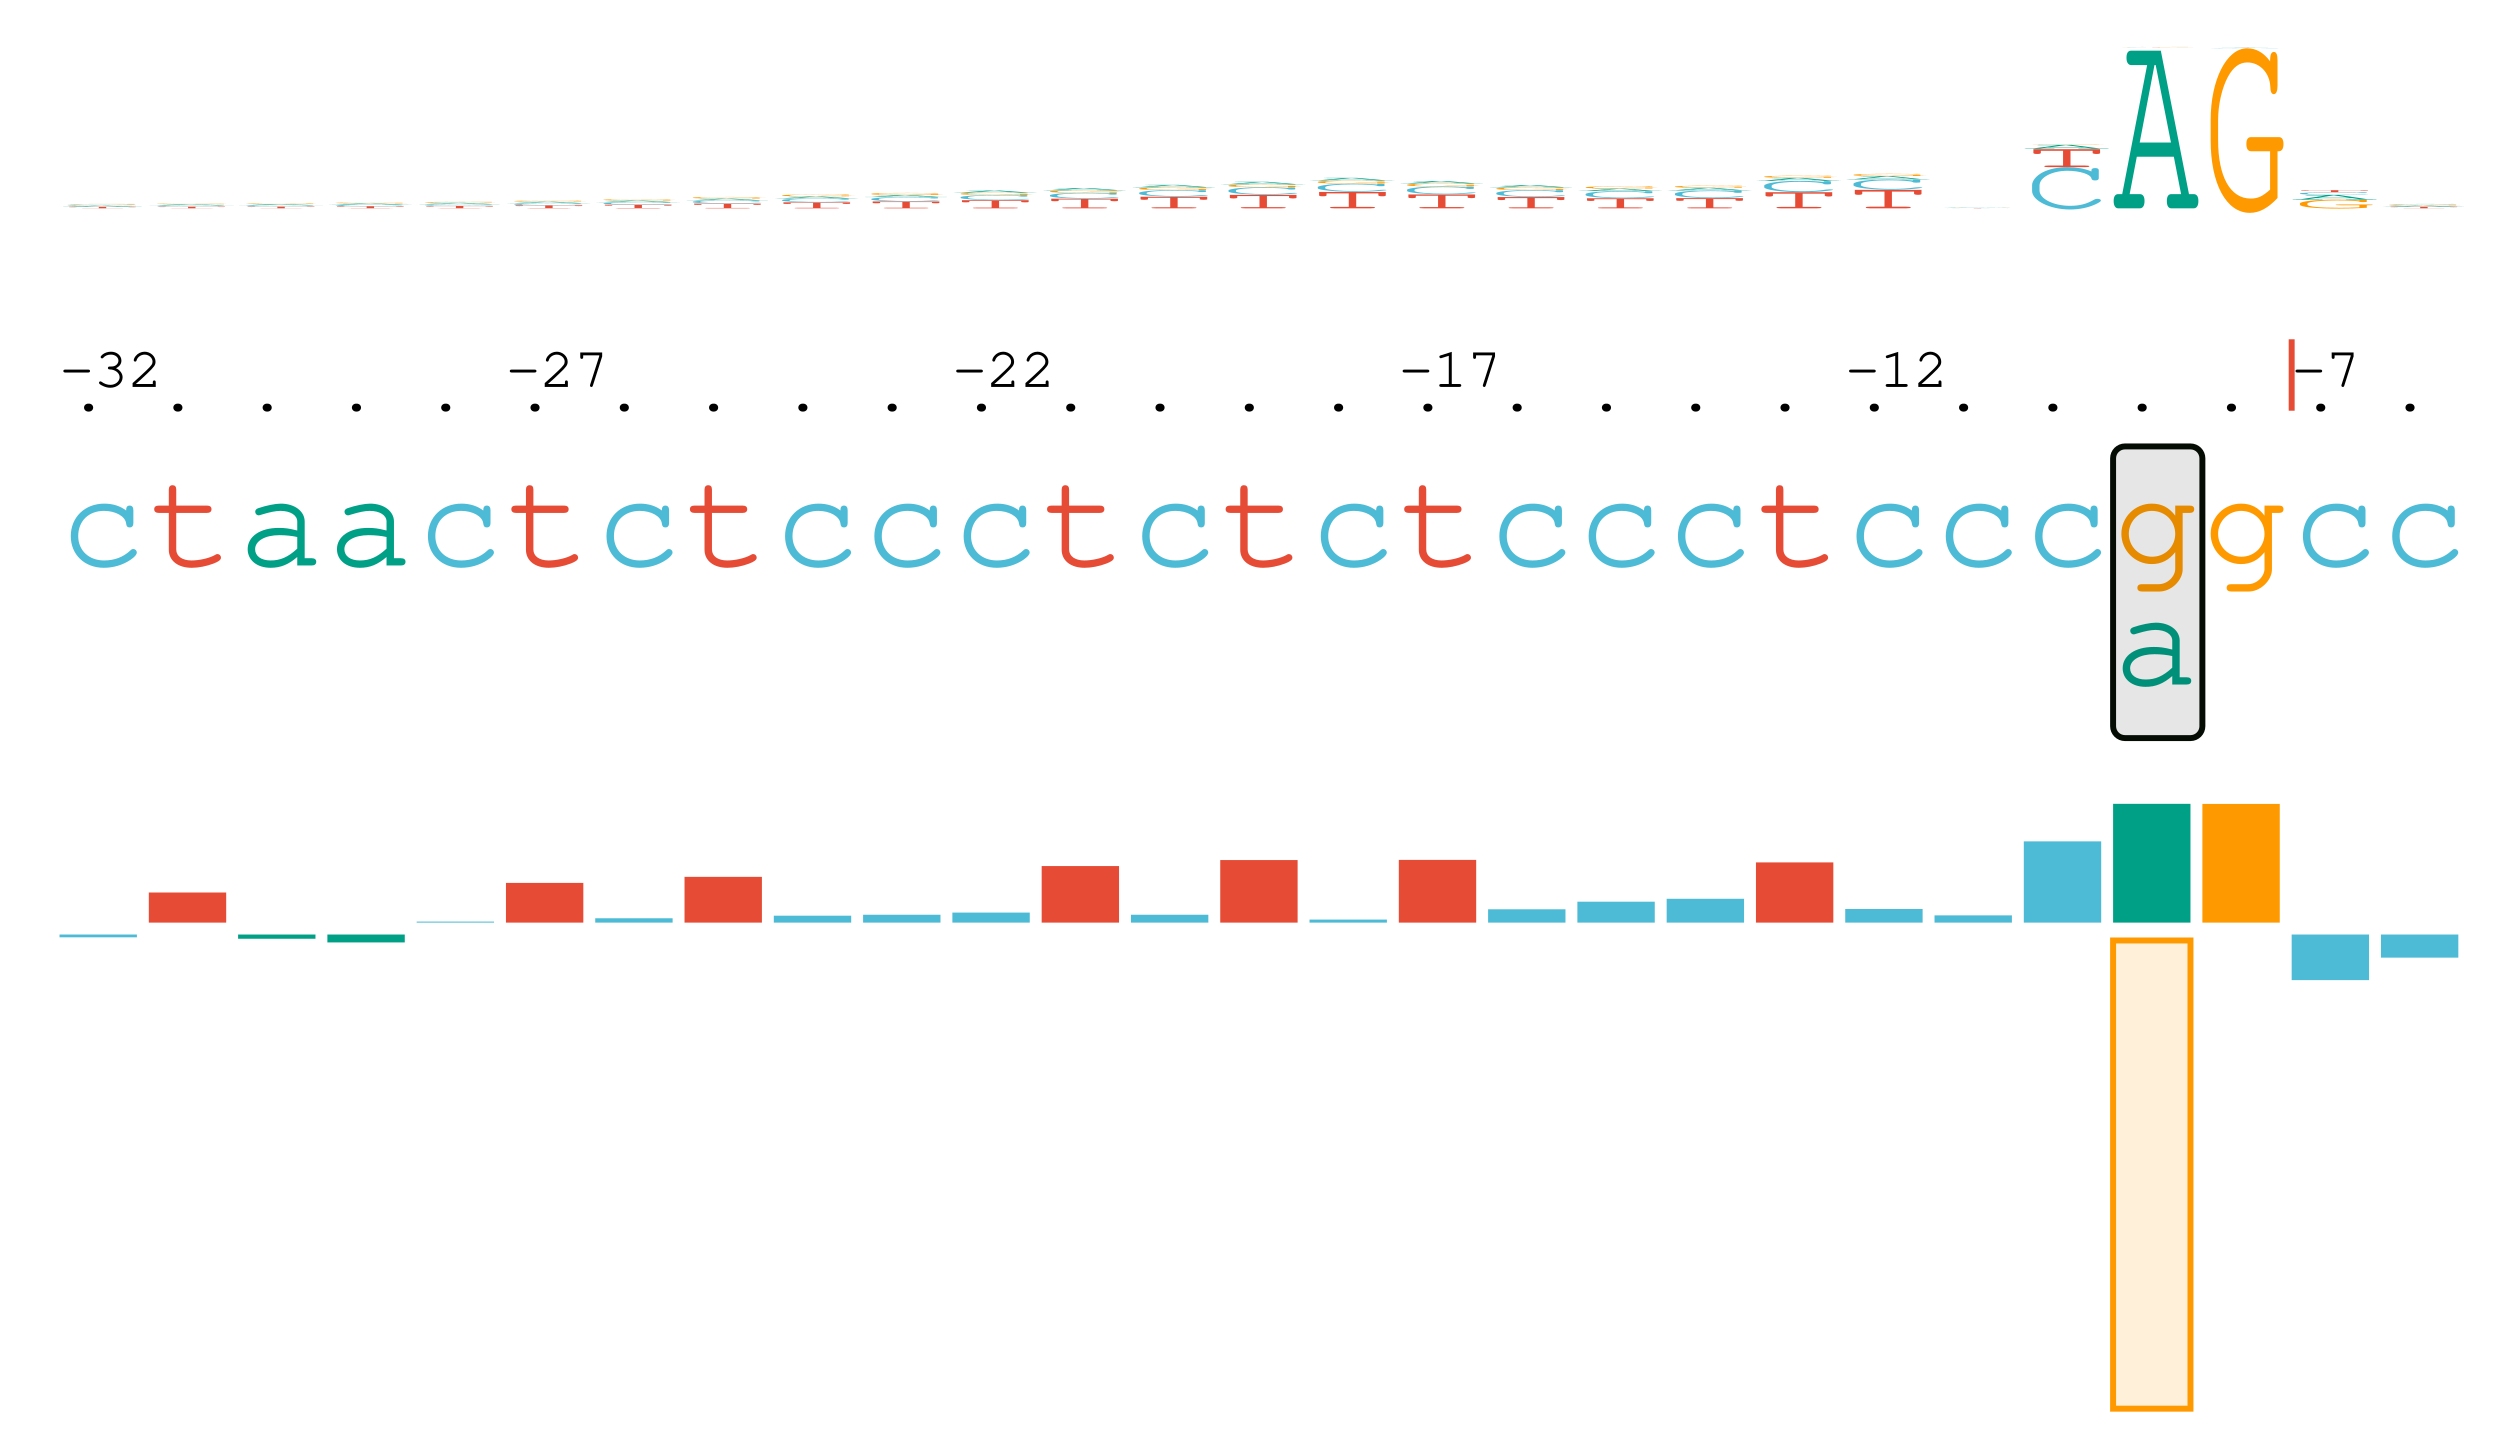
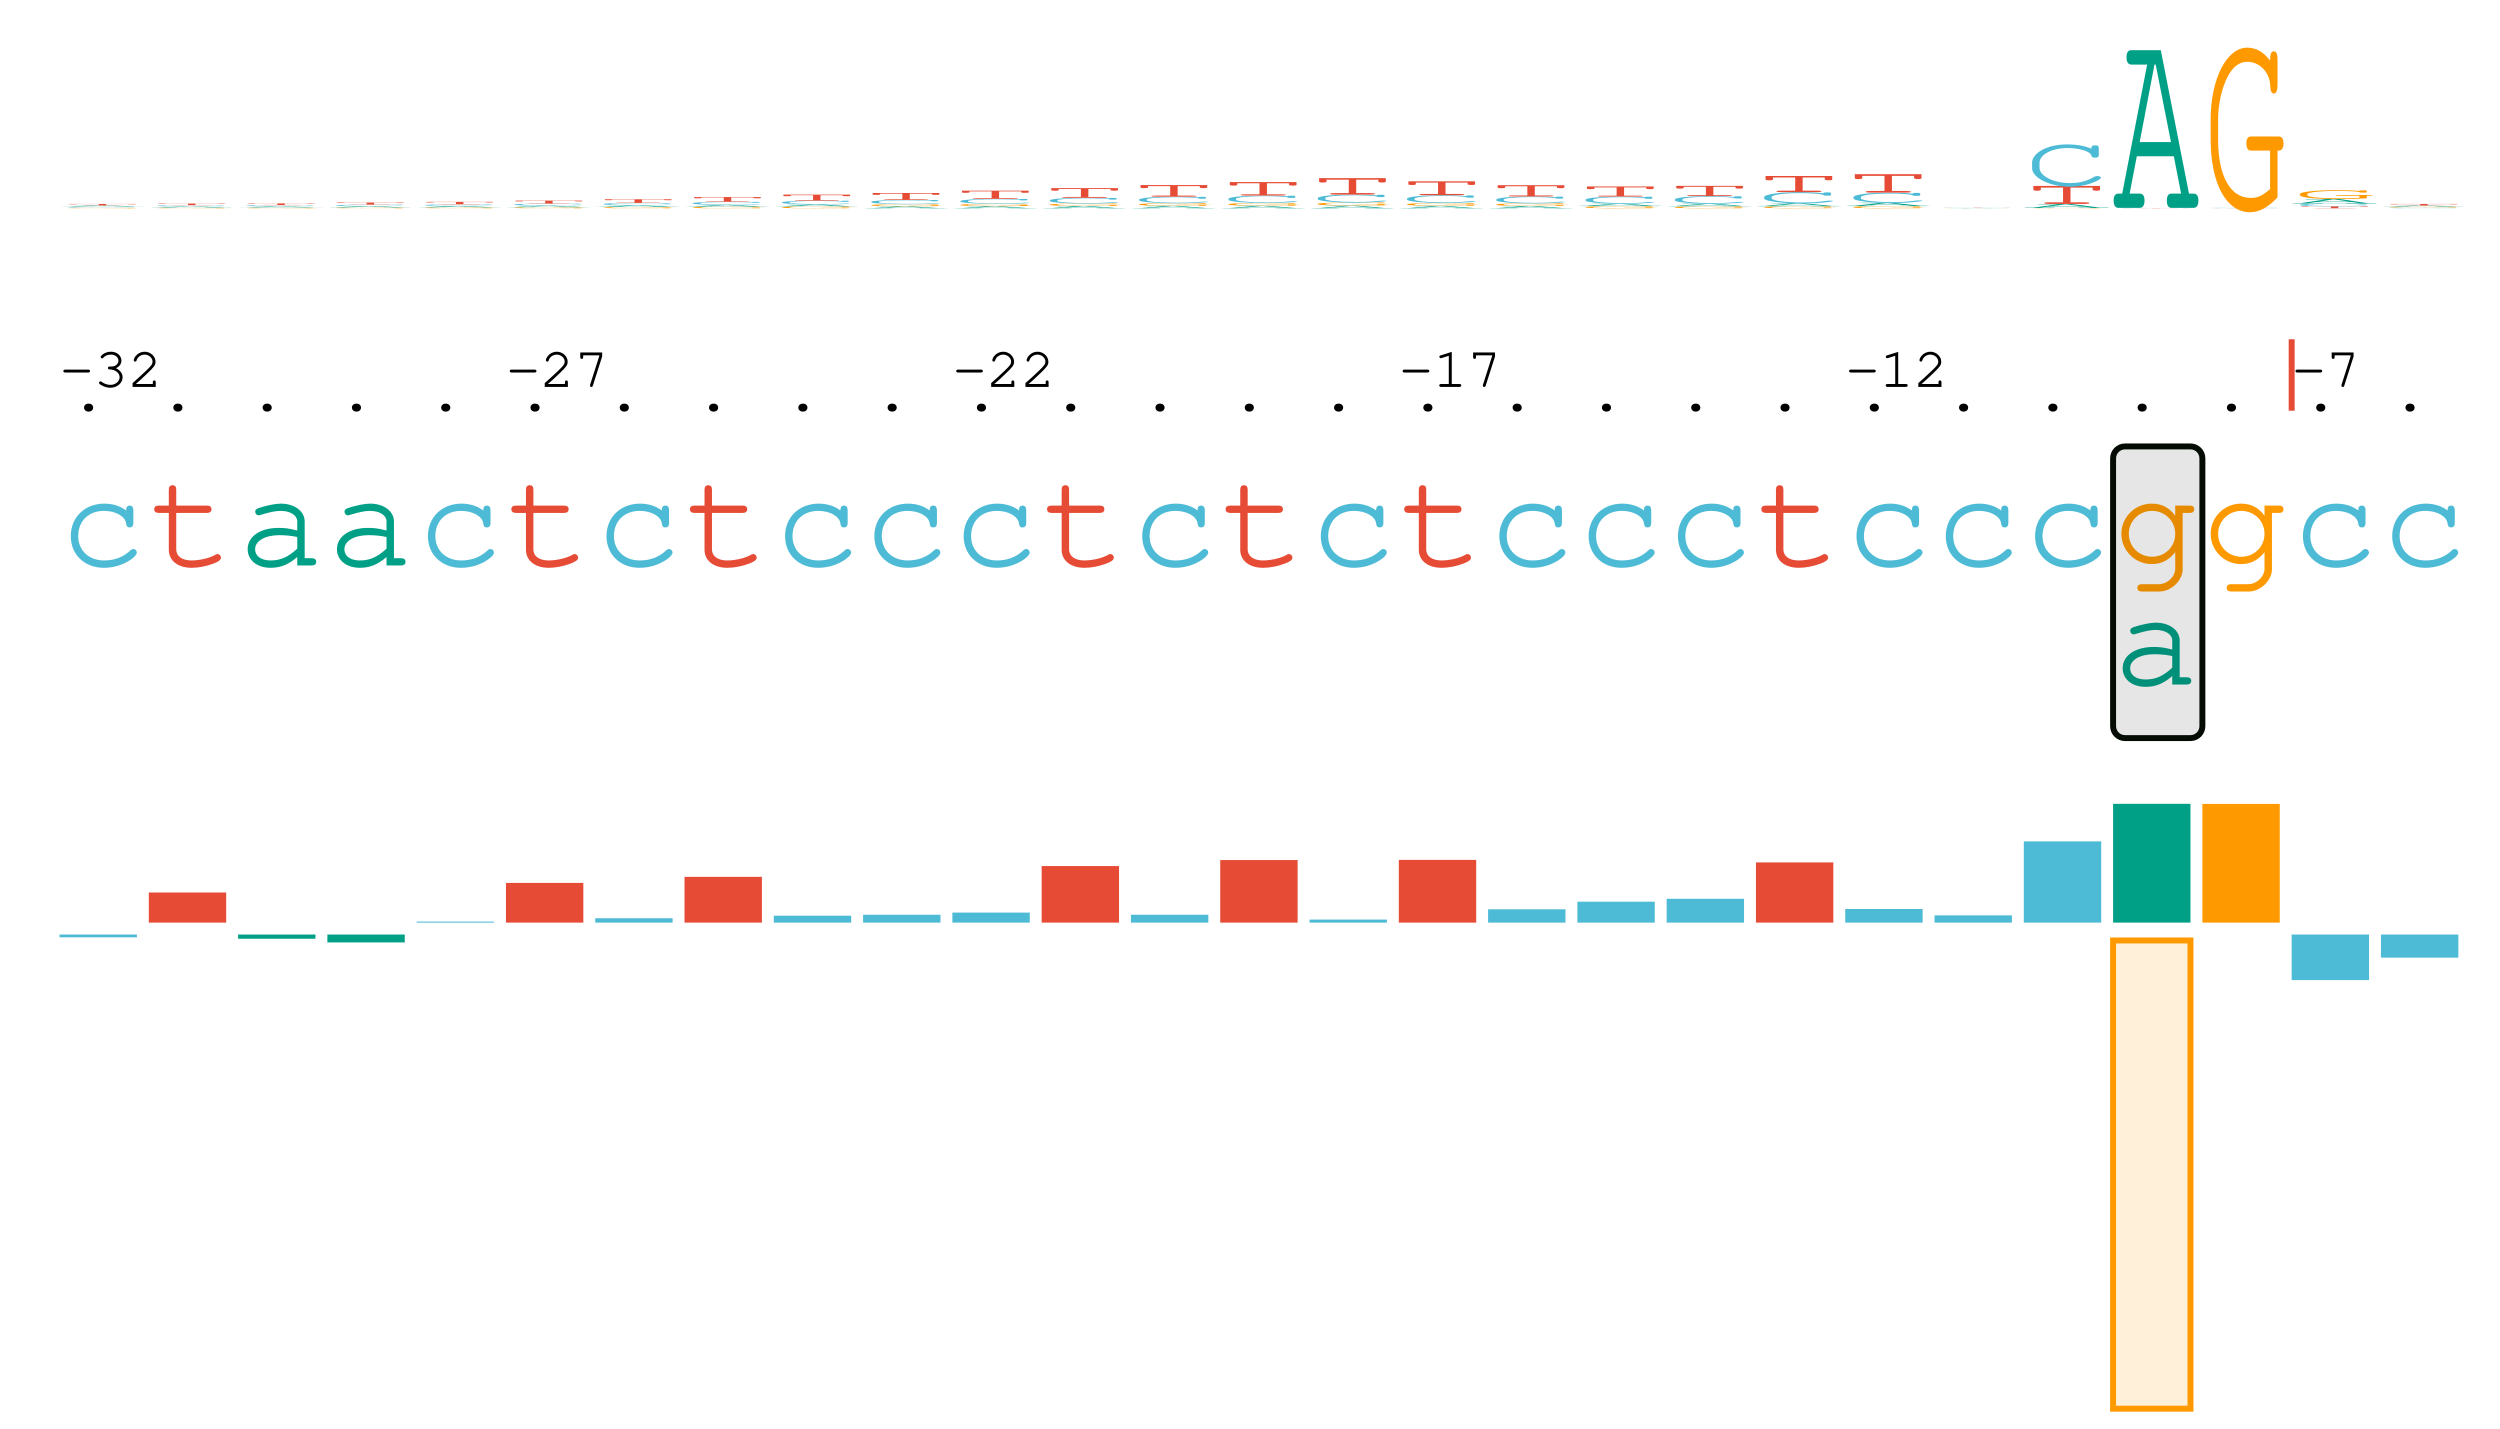
<svg xmlns="http://www.w3.org/2000/svg" width="420" height="240">
  <style>
-         text { font: 24px courier, monospace; }
-         text.t20 { font: 20px courier, monospace; }
-         text.t14 { font: 14px courier, monospace; }
-         text.t12 { font: 12px courier, monospace; }
-     </style>
+   text { font: 24px courier, monospace; }
+   text.t20 { font: 20px courier, monospace; }
+   text.t14 { font: 14px courier, monospace; }
+   text.t12 { font: 12px courier, monospace; }
+   </style>
  <g>
-     <g transform="translate(10,35) scale(1,0.018851)">
-       <text x="0" y="0" fill="#e64b35">T</text>
-     </g>
-     <g transform="translate(10,34.73999) scale(1,0.013357)">
-       <text x="0" y="0" fill="#00A087">A</text>
-     </g>
-     <g transform="translate(10,34.55575) scale(1,0.013034)">
-       <text x="0" y="0" fill="#4dbbd5">C</text>
-     </g>
-     <g transform="translate(10,34.37597) scale(1,0.008564)">
-       <text x="0" y="0" fill="#ff9900">G</text>
-     </g>
-     <g transform="translate(25,35) scale(1,0.020958)">
-       <text x="0" y="0" fill="#e64b35">T</text>
-     </g>
-     <g transform="translate(25,34.71092) scale(1,0.014582)">
-       <text x="0" y="0" fill="#4dbbd5">C</text>
-     </g>
-     <g transform="translate(25,34.50979) scale(1,0.014287)">
-       <text x="0" y="0" fill="#00A087">A</text>
-     </g>
-     <g transform="translate(25,34.31273) scale(1,0.009151)">
-       <text x="0" y="0" fill="#ff9900">G</text>
-     </g>
-     <g transform="translate(40,35) scale(1,0.021809)">
-       <text x="0" y="0" fill="#e64b35">T</text>
-     </g>
-     <g transform="translate(40,34.69918) scale(1,0.01523)">
-       <text x="0" y="0" fill="#4dbbd5">C</text>
-     </g>
-     <g transform="translate(40,34.48912) scale(1,0.014499)">
-       <text x="0" y="0" fill="#00A087">A</text>
-     </g>
-     <g transform="translate(40,34.28913) scale(1,0.009382)">
-       <text x="0" y="0" fill="#ff9900">G</text>
-     </g>
-     <g transform="translate(55,35) scale(1,0.026396)">
-       <text x="0" y="0" fill="#e64b35">T</text>
-     </g>
-     <g transform="translate(55,34.63592) scale(1,0.017787)">
-       <text x="0" y="0" fill="#4dbbd5">C</text>
-     </g>
-     <g transform="translate(55,34.39059) scale(1,0.016222)">
-       <text x="0" y="0" fill="#00A087">A</text>
-     </g>
-     <g transform="translate(55,34.16684) scale(1,0.010743)">
-       <text x="0" y="0" fill="#ff9900">G</text>
-     </g>
-     <g transform="translate(70,35) scale(1,0.030226)">
-       <text x="0" y="0" fill="#e64b35">T</text>
-     </g>
-     <g transform="translate(70,34.58309) scale(1,0.020071)">
-       <text x="0" y="0" fill="#4dbbd5">C</text>
-     </g>
-     <g transform="translate(70,34.30624) scale(1,0.017057)">
-       <text x="0" y="0" fill="#00A087">A</text>
-     </g>
-     <g transform="translate(70,34.07098) scale(1,0.011979)">
-       <text x="0" y="0" fill="#ff9900">G</text>
-     </g>
-     <g transform="translate(85,35) scale(1,0.037703)">
-       <text x="0" y="0" fill="#e64b35">T</text>
-     </g>
-     <g transform="translate(85,34.47996) scale(1,0.024217)">
-       <text x="0" y="0" fill="#4dbbd5">C</text>
-     </g>
-     <g transform="translate(85,34.14593) scale(1,0.019089)">
-       <text x="0" y="0" fill="#00A087">A</text>
-     </g>
-     <g transform="translate(85,33.88263) scale(1,0.014056)">
-       <text x="0" y="0" fill="#ff9900">G</text>
-     </g>
-     <g transform="translate(100,35) scale(1,0.045572)">
-       <text x="0" y="0" fill="#e64b35">T</text>
-     </g>
-     <g transform="translate(100,34.37142) scale(1,0.029304)">
-       <text x="0" y="0" fill="#4dbbd5">C</text>
-     </g>
-     <g transform="translate(100,33.96722) scale(1,0.020168)">
-       <text x="0" y="0" fill="#00A087">A</text>
-     </g>
-     <g transform="translate(100,33.68905) scale(1,0.016491)">
-       <text x="0" y="0" fill="#ff9900">G</text>
-     </g>
-     <g transform="translate(115,35) scale(1,0.059136)">
-       <text x="0" y="0" fill="#e64b35">T</text>
-     </g>
-     <g transform="translate(115,34.18433) scale(1,0.037203)">
-       <text x="0" y="0" fill="#4dbbd5">C</text>
-     </g>
-     <g transform="translate(115,33.67119) scale(1,0.022766)">
-       <text x="0" y="0" fill="#00A087">A</text>
-     </g>
-     <g transform="translate(115,33.35718) scale(1,0.019712)">
-       <text x="0" y="0" fill="#ff9900">G</text>
-     </g>
-     <g transform="translate(130,35) scale(1,0.074826)">
-       <text x="0" y="0" fill="#e64b35">T</text>
-     </g>
-     <g transform="translate(130,33.96792) scale(1,0.045671)">
-       <text x="0" y="0" fill="#4dbbd5">C</text>
-     </g>
-     <g transform="translate(130,33.33798) scale(1,0.024773)">
-       <text x="0" y="0" fill="#00A087">A</text>
-     </g>
-     <g transform="translate(130,32.99627) scale(1,0.023257)">
-       <text x="0" y="0" fill="#ff9900">G</text>
-     </g>
-     <g transform="translate(145,35) scale(1,0.085406)">
-       <text x="0" y="0" fill="#e64b35">T</text>
-     </g>
-     <g transform="translate(145,33.82198) scale(1,0.051545)">
-       <text x="0" y="0" fill="#4dbbd5">C</text>
-     </g>
-     <g transform="translate(145,33.11102) scale(1,0.025584)">
-       <text x="0" y="0" fill="#00A087">A</text>
-     </g>
-     <g transform="translate(145,32.75814) scale(1,0.025584)">
-       <text x="0" y="0" fill="#ff9900">G</text>
-     </g>
-     <g transform="translate(160,35) scale(1,0.101319)">
-       <text x="0" y="0" fill="#e64b35">T</text>
-     </g>
-     <g transform="translate(160,33.60249) scale(1,0.061096)">
-       <text x="0" y="0" fill="#4dbbd5">C</text>
-     </g>
-     <g transform="translate(160,32.75979) scale(1,0.02783)">
-       <text x="0" y="0" fill="#ff9900">G</text>
-     </g>
-     <g transform="translate(160,32.37593) scale(1,0.027178)">
-       <text x="0" y="0" fill="#00A087">A</text>
-     </g>
-     <g transform="translate(175,35) scale(1,0.120119)">
-       <text x="0" y="0" fill="#e64b35">T</text>
-     </g>
-     <g transform="translate(175,33.34319) scale(1,0.069137)">
-       <text x="0" y="0" fill="#4dbbd5">C</text>
-     </g>
-     <g transform="translate(175,32.38958) scale(1,0.03034)">
-       <text x="0" y="0" fill="#ff9900">G</text>
-     </g>
-     <g transform="translate(175,31.9711) scale(1,0.028848)">
-       <text x="0" y="0" fill="#00A087">A</text>
-     </g>
-     <g transform="translate(190,35) scale(1,0.144301)">
-       <text x="0" y="0" fill="#e64b35">T</text>
-     </g>
-     <g transform="translate(190,33.00964) scale(1,0.078449)">
-       <text x="0" y="0" fill="#4dbbd5">C</text>
-     </g>
-     <g transform="translate(190,31.92759) scale(1,0.033212)">
-       <text x="0" y="0" fill="#ff9900">G</text>
-     </g>
-     <g transform="translate(190,31.46949) scale(1,0.030349)">
-       <text x="0" y="0" fill="#00A087">A</text>
-     </g>
-     <g transform="translate(205,35) scale(1,0.167582)">
-       <text x="0" y="0" fill="#e64b35">T</text>
-     </g>
-     <g transform="translate(205,32.68853) scale(1,0.089938)">
-       <text x="0" y="0" fill="#4dbbd5">C</text>
-     </g>
-     <g transform="translate(205,31.44801) scale(1,0.034616)">
-       <text x="0" y="0" fill="#ff9900">G</text>
-     </g>
-     <g transform="translate(205,30.97055) scale(1,0.031381)">
-       <text x="0" y="0" fill="#00A087">A</text>
-     </g>
-     <g transform="translate(220,35) scale(1,0.204056)">
-       <text x="0" y="0" fill="#e64b35">T</text>
-     </g>
-     <g transform="translate(220,32.18543) scale(1,0.096267)">
-       <text x="0" y="0" fill="#4dbbd5">C</text>
-     </g>
-     <g transform="translate(220,30.85761) scale(1,0.037912)">
-       <text x="0" y="0" fill="#ff9900">G</text>
-     </g>
-     <g transform="translate(220,30.33469) scale(1,0.033452)">
-       <text x="0" y="0" fill="#00A087">A</text>
-     </g>
-     <g transform="translate(235,35) scale(1,0.172754)">
-       <text x="0" y="0" fill="#e64b35">T</text>
-     </g>
-     <g transform="translate(235,32.61718) scale(1,0.093534)">
-       <text x="0" y="0" fill="#4dbbd5">C</text>
-     </g>
-     <g transform="translate(235,31.32706) scale(1,0.035949)">
-       <text x="0" y="0" fill="#ff9900">G</text>
-     </g>
-     <g transform="translate(235,30.83122) scale(1,0.03029)">
-       <text x="0" y="0" fill="#00A087">A</text>
-     </g>
-     <g transform="translate(250,35) scale(1,0.13968)">
-       <text x="0" y="0" fill="#e64b35">T</text>
-     </g>
-     <g transform="translate(250,33.07338) scale(1,0.083068)">
-       <text x="0" y="0" fill="#4dbbd5">C</text>
-     </g>
-     <g transform="translate(250,31.92761) scale(1,0.032431)">
-       <text x="0" y="0" fill="#ff9900">G</text>
-     </g>
-     <g transform="translate(250,31.48029) scale(1,0.029017)">
-       <text x="0" y="0" fill="#00A087">A</text>
-     </g>
-     <g transform="translate(265,35) scale(1,0.125023)">
-       <text x="0" y="0" fill="#e64b35">T</text>
-     </g>
-     <g transform="translate(265,33.27554) scale(1,0.085769)">
-       <text x="0" y="0" fill="#4dbbd5">C</text>
-     </g>
-     <g transform="translate(265,32.09252) scale(1,0.029844)">
-       <text x="0" y="0" fill="#00A087">A</text>
-     </g>
-     <g transform="translate(265,31.68088) scale(1,0.027962)">
-       <text x="0" y="0" fill="#ff9900">G</text>
-     </g>
-     <g transform="translate(280,35) scale(1,0.126961)">
-       <text x="0" y="0" fill="#e64b35">T</text>
-     </g>
-     <g transform="translate(280,33.24882) scale(1,0.091081)">
-       <text x="0" y="0" fill="#4dbbd5">C</text>
-     </g>
-     <g transform="translate(280,31.99253) scale(1,0.032292)">
-       <text x="0" y="0" fill="#00A087">A</text>
-     </g>
-     <g transform="translate(280,31.54712) scale(1,0.025668)">
-       <text x="0" y="0" fill="#ff9900">G</text>
-     </g>
-     <g transform="translate(295,35) scale(1,0.200209)">
-       <text x="0" y="0" fill="#e64b35">T</text>
-     </g>
-     <g transform="translate(295,32.2385) scale(1,0.134664)">
-       <text x="0" y="0" fill="#4dbbd5">C</text>
-     </g>
-     <g transform="translate(295,30.38106) scale(1,0.036546)">
-       <text x="0" y="0" fill="#00A087">A</text>
-     </g>
-     <g transform="translate(295,29.87698) scale(1,0.026218)">
-       <text x="0" y="0" fill="#ff9900">G</text>
-     </g>
-     <g transform="translate(310,35) scale(1,0.22916)">
-       <text x="0" y="0" fill="#e64b35">T</text>
-     </g>
-     <g transform="translate(310,31.83917) scale(1,0.1232)">
-       <text x="0" y="0" fill="#4dbbd5">C</text>
-     </g>
-     <g transform="translate(310,30.13986) scale(1,0.040366)">
-       <text x="0" y="0" fill="#00A087">A</text>
-     </g>
-     <g transform="translate(310,29.58309) scale(1,0.027751)">
-       <text x="0" y="0" fill="#ff9900">G</text>
-     </g>
-     <g transform="translate(325,35) scale(1,0.002806)">
-       <text x="0" y="0" fill="#e64b35">T</text>
-     </g>
-     <g transform="translate(325,34.9613) scale(1,0.002716)">
-       <text x="0" y="0" fill="#4dbbd5">C</text>
-     </g>
-     <g transform="translate(325,34.92384) scale(1,0.002396)">
-       <text x="0" y="0" fill="#00A087">A</text>
-     </g>
-     <g transform="translate(325,34.89079) scale(1,0.002067)">
-       <text x="0" y="0" fill="#ff9900">G</text>
-     </g>
-     <g transform="translate(340,35) scale(1,0.501504)">
-       <text x="0" y="0" fill="#4dbbd5">C</text>
-     </g>
-     <g transform="translate(340,28.0827) scale(1,0.223496)">
-       <text x="0" y="0" fill="#e64b35">T</text>
-     </g>
-     <g transform="translate(340,25) scale(1,0.04906)">
-       <text x="0" y="0" fill="#00A087">A</text>
-     </g>
-     <g transform="translate(340,24.3233) scale(1,0.004672)">
-       <text x="0" y="0" fill="#ff9900">G</text>
-     </g>
-     <g transform="translate(355,35) scale(1,1.959884)">
-       <text x="0" y="0" fill="#00A087">A</text>
-     </g>
-     <g transform="translate(355,7.967121) scale(1,0.001966)">
-       <text x="0" y="0" fill="#4dbbd5">C</text>
-     </g>
-     <g transform="translate(355,7.940007) scale(1,0.001966)">
-       <text x="0" y="0" fill="#e64b35">T</text>
-     </g>
-     <g transform="translate(355,7.912893) scale(1,0.001966)">
-       <text x="0" y="0" fill="#ff9900">G</text>
-     </g>
-     <g transform="translate(370,35) scale(1,1.948552)">
-       <text x="0" y="0" fill="#ff9900">G</text>
-     </g>
-     <g transform="translate(370,8.123419) scale(1,0.003913)">
-       <text x="0" y="0" fill="#4dbbd5">C</text>
-     </g>
-     <g transform="translate(370,8.06945) scale(1,0.001956)">
-       <text x="0" y="0" fill="#00A087">A</text>
-     </g>
-     <g transform="translate(370,8.042465) scale(1,0.001956)">
-       <text x="0" y="0" fill="#e64b35">T</text>
-     </g>
-     <g transform="translate(385,35) scale(1,0.105836)">
-       <text x="0" y="0" fill="#ff9900">G</text>
-     </g>
-     <g transform="translate(385,33.54019) scale(1,0.057789)">
-       <text x="0" y="0" fill="#00A087">A</text>
-     </g>
-     <g transform="translate(385,32.7431) scale(1,0.032548)">
-       <text x="0" y="0" fill="#4dbbd5">C</text>
-     </g>
-     <g transform="translate(385,32.29416) scale(1,0.025241)">
-       <text x="0" y="0" fill="#e64b35">T</text>
-     </g>
-     <g transform="translate(400,35) scale(1,0.019553)">
-       <text x="0" y="0" fill="#e64b35">T</text>
-     </g>
-     <g transform="translate(400,34.73031) scale(1,0.013446)">
-       <text x="0" y="0" fill="#00A087">A</text>
-     </g>
-     <g transform="translate(400,34.54485) scale(1,0.010392)">
-       <text x="0" y="0" fill="#ff9900">G</text>
-     </g>
-     <g transform="translate(400,34.4015) scale(1,0.010232)">
-       <text x="0" y="0" fill="#4dbbd5">C</text>
+     <g transform="translate(10,35) scale(1,0.008564)">
+       <text x="0" y="0" fill="#ff9900">G</text>
+     </g>
+     <g transform="translate(10,34.88188) scale(1,0.013034)">
+       <text x="0" y="0" fill="#4dbbd5">C</text>
+     </g>
+     <g transform="translate(10,34.7021) scale(1,0.013357)">
+       <text x="0" y="0" fill="#00A087">A</text>
+     </g>
+     <g transform="translate(10,34.51787) scale(1,0.018851)">
+       <text x="0" y="0" fill="#e64b35">T</text>
+     </g>
+     <g transform="translate(25,35) scale(1,0.009151)">
+       <text x="0" y="0" fill="#ff9900">G</text>
+     </g>
+     <g transform="translate(25,34.87378) scale(1,0.014287)">
+       <text x="0" y="0" fill="#00A087">A</text>
+     </g>
+     <g transform="translate(25,34.67672) scale(1,0.014582)">
+       <text x="0" y="0" fill="#4dbbd5">C</text>
+     </g>
+     <g transform="translate(25,34.47559) scale(1,0.020958)">
+       <text x="0" y="0" fill="#e64b35">T</text>
+     </g>
+     <g transform="translate(40,35) scale(1,0.009382)">
+       <text x="0" y="0" fill="#ff9900">G</text>
+     </g>
+     <g transform="translate(40,34.8706) scale(1,0.014499)">
+       <text x="0" y="0" fill="#00A087">A</text>
+     </g>
+     <g transform="translate(40,34.67061) scale(1,0.01523)">
+       <text x="0" y="0" fill="#4dbbd5">C</text>
+     </g>
+     <g transform="translate(40,34.46055) scale(1,0.021809)">
+       <text x="0" y="0" fill="#e64b35">T</text>
+     </g>
+     <g transform="translate(55,35) scale(1,0.010743)">
+       <text x="0" y="0" fill="#ff9900">G</text>
+     </g>
+     <g transform="translate(55,34.85182) scale(1,0.016222)">
+       <text x="0" y="0" fill="#00A087">A</text>
+     </g>
+     <g transform="translate(55,34.62807) scale(1,0.017787)">
+       <text x="0" y="0" fill="#4dbbd5">C</text>
+     </g>
+     <g transform="translate(55,34.38274) scale(1,0.026396)">
+       <text x="0" y="0" fill="#e64b35">T</text>
+     </g>
+     <g transform="translate(70,35) scale(1,0.011979)">
+       <text x="0" y="0" fill="#ff9900">G</text>
+     </g>
+     <g transform="translate(70,34.83477) scale(1,0.017057)">
+       <text x="0" y="0" fill="#00A087">A</text>
+     </g>
+     <g transform="translate(70,34.5995) scale(1,0.020071)">
+       <text x="0" y="0" fill="#4dbbd5">C</text>
+     </g>
+     <g transform="translate(70,34.32266) scale(1,0.030226)">
+       <text x="0" y="0" fill="#e64b35">T</text>
+     </g>
+     <g transform="translate(85,35) scale(1,0.014056)">
+       <text x="0" y="0" fill="#ff9900">G</text>
+     </g>
+     <g transform="translate(85,34.80613) scale(1,0.019089)">
+       <text x="0" y="0" fill="#00A087">A</text>
+     </g>
+     <g transform="translate(85,34.54284) scale(1,0.024217)">
+       <text x="0" y="0" fill="#4dbbd5">C</text>
+     </g>
+     <g transform="translate(85,34.2088) scale(1,0.037703)">
+       <text x="0" y="0" fill="#e64b35">T</text>
+     </g>
+     <g transform="translate(100,35) scale(1,0.016491)">
+       <text x="0" y="0" fill="#ff9900">G</text>
+     </g>
+     <g transform="translate(100,34.77254) scale(1,0.020168)">
+       <text x="0" y="0" fill="#00A087">A</text>
+     </g>
+     <g transform="translate(100,34.49437) scale(1,0.029304)">
+       <text x="0" y="0" fill="#4dbbd5">C</text>
+     </g>
+     <g transform="translate(100,34.09017) scale(1,0.045572)">
+       <text x="0" y="0" fill="#e64b35">T</text>
+     </g>
+     <g transform="translate(115,35) scale(1,0.019712)">
+       <text x="0" y="0" fill="#ff9900">G</text>
+     </g>
+     <g transform="translate(115,34.72811) scale(1,0.022766)">
+       <text x="0" y="0" fill="#00A087">A</text>
+     </g>
+     <g transform="translate(115,34.4141) scale(1,0.037203)">
+       <text x="0" y="0" fill="#4dbbd5">C</text>
+     </g>
+     <g transform="translate(115,33.90096) scale(1,0.059136)">
+       <text x="0" y="0" fill="#e64b35">T</text>
+     </g>
+     <g transform="translate(130,35) scale(1,0.023257)">
+       <text x="0" y="0" fill="#ff9900">G</text>
+     </g>
+     <g transform="translate(130,34.67922) scale(1,0.024773)">
+       <text x="0" y="0" fill="#00A087">A</text>
+     </g>
+     <g transform="translate(130,34.33752) scale(1,0.045671)">
+       <text x="0" y="0" fill="#4dbbd5">C</text>
+     </g>
+     <g transform="translate(130,33.70757) scale(1,0.074826)">
+       <text x="0" y="0" fill="#e64b35">T</text>
+     </g>
+     <g transform="translate(145,35) scale(1,0.025584)">
+       <text x="0" y="0" fill="#00A087">A</text>
+     </g>
+     <g transform="translate(145,34.64711) scale(1,0.025584)">
+       <text x="0" y="0" fill="#ff9900">G</text>
+     </g>
+     <g transform="translate(145,34.29423) scale(1,0.051545)">
+       <text x="0" y="0" fill="#4dbbd5">C</text>
+     </g>
+     <g transform="translate(145,33.58327) scale(1,0.085406)">
+       <text x="0" y="0" fill="#e64b35">T</text>
+     </g>
+     <g transform="translate(160,35) scale(1,0.027178)">
+       <text x="0" y="0" fill="#00A087">A</text>
+     </g>
+     <g transform="translate(160,34.62513) scale(1,0.02783)">
+       <text x="0" y="0" fill="#ff9900">G</text>
+     </g>
+     <g transform="translate(160,34.24127) scale(1,0.061096)">
+       <text x="0" y="0" fill="#4dbbd5">C</text>
+     </g>
+     <g transform="translate(160,33.39856) scale(1,0.101319)">
+       <text x="0" y="0" fill="#e64b35">T</text>
+     </g>
+     <g transform="translate(175,35) scale(1,0.028848)">
+       <text x="0" y="0" fill="#00A087">A</text>
+     </g>
+     <g transform="translate(175,34.60209) scale(1,0.03034)">
+       <text x="0" y="0" fill="#ff9900">G</text>
+     </g>
+     <g transform="translate(175,34.1836) scale(1,0.069137)">
+       <text x="0" y="0" fill="#4dbbd5">C</text>
+     </g>
+     <g transform="translate(175,33.23) scale(1,0.120119)">
+       <text x="0" y="0" fill="#e64b35">T</text>
+     </g>
+     <g transform="translate(190,35) scale(1,0.030349)">
+       <text x="0" y="0" fill="#00A087">A</text>
+     </g>
+     <g transform="translate(190,34.58139) scale(1,0.033212)">
+       <text x="0" y="0" fill="#ff9900">G</text>
+     </g>
+     <g transform="translate(190,34.1233) scale(1,0.078449)">
+       <text x="0" y="0" fill="#4dbbd5">C</text>
+     </g>
+     <g transform="translate(190,33.04124) scale(1,0.144301)">
+       <text x="0" y="0" fill="#e64b35">T</text>
+     </g>
+     <g transform="translate(205,35) scale(1,0.031381)">
+       <text x="0" y="0" fill="#00A087">A</text>
+     </g>
+     <g transform="translate(205,34.56716) scale(1,0.034616)">
+       <text x="0" y="0" fill="#ff9900">G</text>
+     </g>
+     <g transform="translate(205,34.08969) scale(1,0.089938)">
+       <text x="0" y="0" fill="#4dbbd5">C</text>
+     </g>
+     <g transform="translate(205,32.84917) scale(1,0.167582)">
+       <text x="0" y="0" fill="#e64b35">T</text>
+     </g>
+     <g transform="translate(220,35) scale(1,0.033452)">
+       <text x="0" y="0" fill="#00A087">A</text>
+     </g>
+     <g transform="translate(220,34.5386) scale(1,0.037912)">
+       <text x="0" y="0" fill="#ff9900">G</text>
+     </g>
+     <g transform="translate(220,34.01567) scale(1,0.096267)">
+       <text x="0" y="0" fill="#4dbbd5">C</text>
+     </g>
+     <g transform="translate(220,32.68785) scale(1,0.204056)">
+       <text x="0" y="0" fill="#e64b35">T</text>
+     </g>
+     <g transform="translate(235,35) scale(1,0.03029)">
+       <text x="0" y="0" fill="#00A087">A</text>
+     </g>
+     <g transform="translate(235,34.5822) scale(1,0.035949)">
+       <text x="0" y="0" fill="#ff9900">G</text>
+     </g>
+     <g transform="translate(235,34.08636) scale(1,0.093534)">
+       <text x="0" y="0" fill="#4dbbd5">C</text>
+     </g>
+     <g transform="translate(235,32.79624) scale(1,0.172754)">
+       <text x="0" y="0" fill="#e64b35">T</text>
+     </g>
+     <g transform="translate(250,35) scale(1,0.029017)">
+       <text x="0" y="0" fill="#00A087">A</text>
+     </g>
+     <g transform="translate(250,34.59976) scale(1,0.032431)">
+       <text x="0" y="0" fill="#ff9900">G</text>
+     </g>
+     <g transform="translate(250,34.15244) scale(1,0.083068)">
+       <text x="0" y="0" fill="#4dbbd5">C</text>
+     </g>
+     <g transform="translate(250,33.00667) scale(1,0.13968)">
+       <text x="0" y="0" fill="#e64b35">T</text>
+     </g>
+     <g transform="translate(265,35) scale(1,0.027962)">
+       <text x="0" y="0" fill="#ff9900">G</text>
+     </g>
+     <g transform="translate(265,34.61431) scale(1,0.029844)">
+       <text x="0" y="0" fill="#00A087">A</text>
+     </g>
+     <g transform="translate(265,34.20267) scale(1,0.085769)">
+       <text x="0" y="0" fill="#4dbbd5">C</text>
+     </g>
+     <g transform="translate(265,33.01965) scale(1,0.125023)">
+       <text x="0" y="0" fill="#e64b35">T</text>
+     </g>
+     <g transform="translate(280,35) scale(1,0.025668)">
+       <text x="0" y="0" fill="#ff9900">G</text>
+     </g>
+     <g transform="translate(280,34.64596) scale(1,0.032292)">
+       <text x="0" y="0" fill="#00A087">A</text>
+     </g>
+     <g transform="translate(280,34.20055) scale(1,0.091081)">
+       <text x="0" y="0" fill="#4dbbd5">C</text>
+     </g>
+     <g transform="translate(280,32.94426) scale(1,0.126961)">
+       <text x="0" y="0" fill="#e64b35">T</text>
+     </g>
+     <g transform="translate(295,35) scale(1,0.026218)">
+       <text x="0" y="0" fill="#ff9900">G</text>
+     </g>
+     <g transform="translate(295,34.63838) scale(1,0.036546)">
+       <text x="0" y="0" fill="#00A087">A</text>
+     </g>
+     <g transform="translate(295,34.13429) scale(1,0.134664)">
+       <text x="0" y="0" fill="#4dbbd5">C</text>
+     </g>
+     <g transform="translate(295,32.27685) scale(1,0.200209)">
+       <text x="0" y="0" fill="#e64b35">T</text>
+     </g>
+     <g transform="translate(310,35) scale(1,0.027751)">
+       <text x="0" y="0" fill="#ff9900">G</text>
+     </g>
+     <g transform="translate(310,34.61722) scale(1,0.040366)">
+       <text x="0" y="0" fill="#00A087">A</text>
+     </g>
+     <g transform="translate(310,34.06045) scale(1,0.1232)">
+       <text x="0" y="0" fill="#4dbbd5">C</text>
+     </g>
+     <g transform="translate(310,32.36114) scale(1,0.22916)">
+       <text x="0" y="0" fill="#e64b35">T</text>
+     </g>
+     <g transform="translate(325,35) scale(1,0.002067)">
+       <text x="0" y="0" fill="#ff9900">G</text>
+     </g>
+     <g transform="translate(325,34.97149) scale(1,0.002396)">
+       <text x="0" y="0" fill="#00A087">A</text>
+     </g>
+     <g transform="translate(325,34.93844) scale(1,0.002716)">
+       <text x="0" y="0" fill="#4dbbd5">C</text>
+     </g>
+     <g transform="translate(325,34.90098) scale(1,0.002806)">
+       <text x="0" y="0" fill="#e64b35">T</text>
+     </g>
+     <g transform="translate(340,35) scale(1,0.004672)">
+       <text x="0" y="0" fill="#ff9900">G</text>
+     </g>
+     <g transform="translate(340,34.93555) scale(1,0.04906)">
+       <text x="0" y="0" fill="#00A087">A</text>
+     </g>
+     <g transform="translate(340,34.25886) scale(1,0.223496)">
+       <text x="0" y="0" fill="#e64b35">T</text>
+     </g>
+     <g transform="translate(340,31.17615) scale(1,0.501504)">
+       <text x="0" y="0" fill="#4dbbd5">C</text>
+     </g>
+     <g transform="translate(355,35) scale(1,0.001966)">
+       <text x="0" y="0" fill="#4dbbd5">C</text>
+     </g>
+     <g transform="translate(355,34.97289) scale(1,0.001966)">
+       <text x="0" y="0" fill="#e64b35">T</text>
+     </g>
+     <g transform="translate(355,34.94577) scale(1,0.001966)">
+       <text x="0" y="0" fill="#ff9900">G</text>
+     </g>
+     <g transform="translate(355,34.91866) scale(1,1.959884)">
+       <text x="0" y="0" fill="#00A087">A</text>
+     </g>
+     <g transform="translate(370,35) scale(1,0.001956)">
+       <text x="0" y="0" fill="#00A087">A</text>
+     </g>
+     <g transform="translate(370,34.97301) scale(1,0.001956)">
+       <text x="0" y="0" fill="#e64b35">T</text>
+     </g>
+     <g transform="translate(370,34.94603) scale(1,0.003913)">
+       <text x="0" y="0" fill="#4dbbd5">C</text>
+     </g>
+     <g transform="translate(370,34.89206) scale(1,1.948552)">
+       <text x="0" y="0" fill="#ff9900">G</text>
+     </g>
+     <g transform="translate(385,35) scale(1,0.025241)">
+       <text x="0" y="0" fill="#e64b35">T</text>
+     </g>
+     <g transform="translate(385,34.65184) scale(1,0.032548)">
+       <text x="0" y="0" fill="#4dbbd5">C</text>
+     </g>
+     <g transform="translate(385,34.20291) scale(1,0.057789)">
+       <text x="0" y="0" fill="#00A087">A</text>
+     </g>
+     <g transform="translate(385,33.40581) scale(1,0.105836)">
+       <text x="0" y="0" fill="#ff9900">G</text>
+     </g>
+     <g transform="translate(400,35) scale(1,0.010232)">
+       <text x="0" y="0" fill="#4dbbd5">C</text>
+     </g>
+     <g transform="translate(400,34.85887) scale(1,0.010392)">
+       <text x="0" y="0" fill="#ff9900">G</text>
+     </g>
+     <g transform="translate(400,34.71553) scale(1,0.013446)">
+       <text x="0" y="0" fill="#00A087">A</text>
+     </g>
+     <g transform="translate(400,34.53007) scale(1,0.019553)">
+       <text x="0" y="0" fill="#e64b35">T</text>
    </g>
    <g transform="translate(10,65) scale(0.4,0.4)">
      <text x="0" y="0" fill="black">-32</text>
    </g>
    <g transform="translate(12,69) scale(0.4,0.4)">
      <text x="0" y="0" fill="black">.</text>
    </g>
    <g transform="translate(27,69) scale(0.4,0.4)">
      <text x="0" y="0" fill="black">.</text>
    </g>
    <g transform="translate(42,69) scale(0.4,0.4)">
      <text x="0" y="0" fill="black">.</text>
    </g>
    <g transform="translate(57,69) scale(0.4,0.4)">
      <text x="0" y="0" fill="black">.</text>
    </g>
    <g transform="translate(72,69) scale(0.4,0.4)">
      <text x="0" y="0" fill="black">.</text>
    </g>
    <g transform="translate(85,65) scale(0.4,0.4)">
      <text x="0" y="0" fill="black">-27</text>
    </g>
    <g transform="translate(87,69) scale(0.4,0.4)">
      <text x="0" y="0" fill="black">.</text>
    </g>
    <g transform="translate(102,69) scale(0.4,0.4)">
      <text x="0" y="0" fill="black">.</text>
    </g>
    <g transform="translate(117,69) scale(0.4,0.4)">
      <text x="0" y="0" fill="black">.</text>
    </g>
    <g transform="translate(132,69) scale(0.4,0.4)">
      <text x="0" y="0" fill="black">.</text>
    </g>
    <g transform="translate(147,69) scale(0.4,0.4)">
      <text x="0" y="0" fill="black">.</text>
    </g>
    <g transform="translate(160,65) scale(0.4,0.4)">
      <text x="0" y="0" fill="black">-22</text>
    </g>
    <g transform="translate(162,69) scale(0.4,0.4)">
      <text x="0" y="0" fill="black">.</text>
    </g>
    <g transform="translate(177,69) scale(0.4,0.4)">
      <text x="0" y="0" fill="black">.</text>
    </g>
    <g transform="translate(192,69) scale(0.4,0.4)">
      <text x="0" y="0" fill="black">.</text>
    </g>
    <g transform="translate(207,69) scale(0.4,0.4)">
      <text x="0" y="0" fill="black">.</text>
    </g>
    <g transform="translate(222,69) scale(0.4,0.4)">
      <text x="0" y="0" fill="black">.</text>
    </g>
    <g transform="translate(235,65) scale(0.4,0.4)">
      <text x="0" y="0" fill="black">-17</text>
    </g>
    <g transform="translate(237,69) scale(0.4,0.4)">
      <text x="0" y="0" fill="black">.</text>
    </g>
    <g transform="translate(252,69) scale(0.4,0.4)">
      <text x="0" y="0" fill="black">.</text>
    </g>
    <g transform="translate(267,69) scale(0.4,0.4)">
      <text x="0" y="0" fill="black">.</text>
    </g>
    <g transform="translate(282,69) scale(0.4,0.4)">
      <text x="0" y="0" fill="black">.</text>
    </g>
    <g transform="translate(297,69) scale(0.4,0.4)">
      <text x="0" y="0" fill="black">.</text>
    </g>
    <g transform="translate(310,65) scale(0.4,0.4)">
      <text x="0" y="0" fill="black">-12</text>
    </g>
    <g transform="translate(312,69) scale(0.4,0.4)">
      <text x="0" y="0" fill="black">.</text>
    </g>
    <g transform="translate(327,69) scale(0.4,0.4)">
      <text x="0" y="0" fill="black">.</text>
    </g>
    <g transform="translate(342,69) scale(0.4,0.4)">
      <text x="0" y="0" fill="black">.</text>
    </g>
    <g transform="translate(357,69) scale(0.4,0.4)">
      <text x="0" y="0" fill="black">.</text>
    </g>
    <g transform="translate(372,69) scale(0.4,0.4)">
      <text x="0" y="0" fill="black">.</text>
    </g>
    <g transform="translate(385,65) scale(0.4,0.4)">
      <text x="0" y="0" fill="black">-7</text>
    </g>
    <g transform="translate(387,69) scale(0.4,0.4)">
      <text x="0" y="0" fill="black">.</text>
    </g>
    <g transform="translate(402,69) scale(0.4,0.4)">
      <text x="0" y="0" fill="black">.</text>
    </g>
    <line x1="385" y1="57" x2="385" y2="69" stroke="#e64b35" />
    <text x="10" y="95" fill="#4dbbd5">c</text>
    <text x="25" y="95" fill="#e64b35">t</text>
    <text x="40" y="95" fill="#00A087">a</text>
    <text x="55" y="95" fill="#00A087">a</text>
    <text x="70" y="95" fill="#4dbbd5">c</text>
    <text x="85" y="95" fill="#e64b35">t</text>
    <text x="100" y="95" fill="#4dbbd5">c</text>
    <text x="115" y="95" fill="#e64b35">t</text>
    <text x="130" y="95" fill="#4dbbd5">c</text>
    <text x="145" y="95" fill="#4dbbd5">c</text>
    <text x="160" y="95" fill="#4dbbd5">c</text>
    <text x="175" y="95" fill="#e64b35">t</text>
    <text x="190" y="95" fill="#4dbbd5">c</text>
    <text x="205" y="95" fill="#e64b35">t</text>
    <text x="220" y="95" fill="#4dbbd5">c</text>
    <text x="235" y="95" fill="#e64b35">t</text>
    <text x="250" y="95" fill="#4dbbd5">c</text>
    <text x="265" y="95" fill="#4dbbd5">c</text>
    <text x="280" y="95" fill="#4dbbd5">c</text>
    <text x="295" y="95" fill="#e64b35">t</text>
    <text x="310" y="95" fill="#4dbbd5">c</text>
    <text x="325" y="95" fill="#4dbbd5">c</text>
    <text x="340" y="95" fill="#4dbbd5">c</text>
    <text x="355" y="95" fill="#ff9900">g</text>
    <text x="370" y="95" fill="#ff9900">g</text>
    <text x="385" y="95" fill="#4dbbd5">c</text>
    <text x="400" y="95" fill="#4dbbd5">c</text>
    <text x="355" y="115" fill="#00A087">a</text>
    <rect x="355" y="75" width="15" height="49" rx="2" fill-opacity="0.1" style="stroke-width:1; stroke:rgb(4, 12, 4);" />
    <rect x="10" y="157" width="13" height="0.469" style="fill:#4dbbd5" />
    <rect x="25" y="149.941" width="13" height="5.059" style="fill:#e64b35" />
    <rect x="40" y="157" width="13" height="0.71" style="fill:#00A087" />
    <rect x="55" y="157" width="13" height="1.329" style="fill:#00A087" />
    <rect x="70" y="154.828" width="13" height="0.172" style="fill:#4dbbd5" />
    <rect x="85" y="148.328" width="13" height="6.672" style="fill:#e64b35" />
    <rect x="100" y="154.269" width="13" height="0.731" style="fill:#4dbbd5" />
    <rect x="115" y="147.311" width="13" height="7.689" style="fill:#e64b35" />
    <rect x="130" y="153.836" width="13" height="1.164" style="fill:#4dbbd5" />
    <rect x="145" y="153.678" width="13" height="1.322" style="fill:#4dbbd5" />
    <rect x="160" y="153.314" width="13" height="1.686" style="fill:#4dbbd5" />
    <rect x="175" y="145.499" width="13" height="9.501" style="fill:#e64b35" />
    <rect x="190" y="153.678" width="13" height="1.322" style="fill:#4dbbd5" />
    <rect x="205" y="144.49" width="13" height="10.51" style="fill:#e64b35" />
    <rect x="220" y="154.49" width="13" height="0.51" style="fill:#4dbbd5" />
    <rect x="235" y="144.462" width="13" height="10.538" style="fill:#e64b35" />
    <rect x="250" y="152.76" width="13" height="2.24" style="fill:#4dbbd5" />
    <rect x="265" y="151.484" width="13" height="3.516" style="fill:#4dbbd5" />
    <rect x="280" y="150.995" width="13" height="4.005" style="fill:#4dbbd5" />
    <rect x="295" y="144.885" width="13" height="10.115" style="fill:#e64b35" />
    <rect x="310" y="152.71" width="13" height="2.29" style="fill:#4dbbd5" />
    <rect x="325" y="153.783" width="13" height="1.217" style="fill:#4dbbd5" />
    <rect x="340" y="141.349" width="13" height="13.651" style="fill:#4dbbd5" />
    <rect x="355" y="158" width="13" height="78.658" style="stroke:#ff9900;stroke-width:1;fill:#ff9900;fill-opacity:0.15" />
    <rect x="355" y="135.043" width="13" height="19.957" style="fill:#00A087" />
    <rect x="370" y="135.058" width="13" height="19.942" style="fill:#ff9900" />
    <rect x="385" y="157" width="13" height="7.661" style="fill:#4dbbd5" />
    <rect x="400" y="157" width="13" height="3.884" style="fill:#4dbbd5" />
  </g>
</svg>
